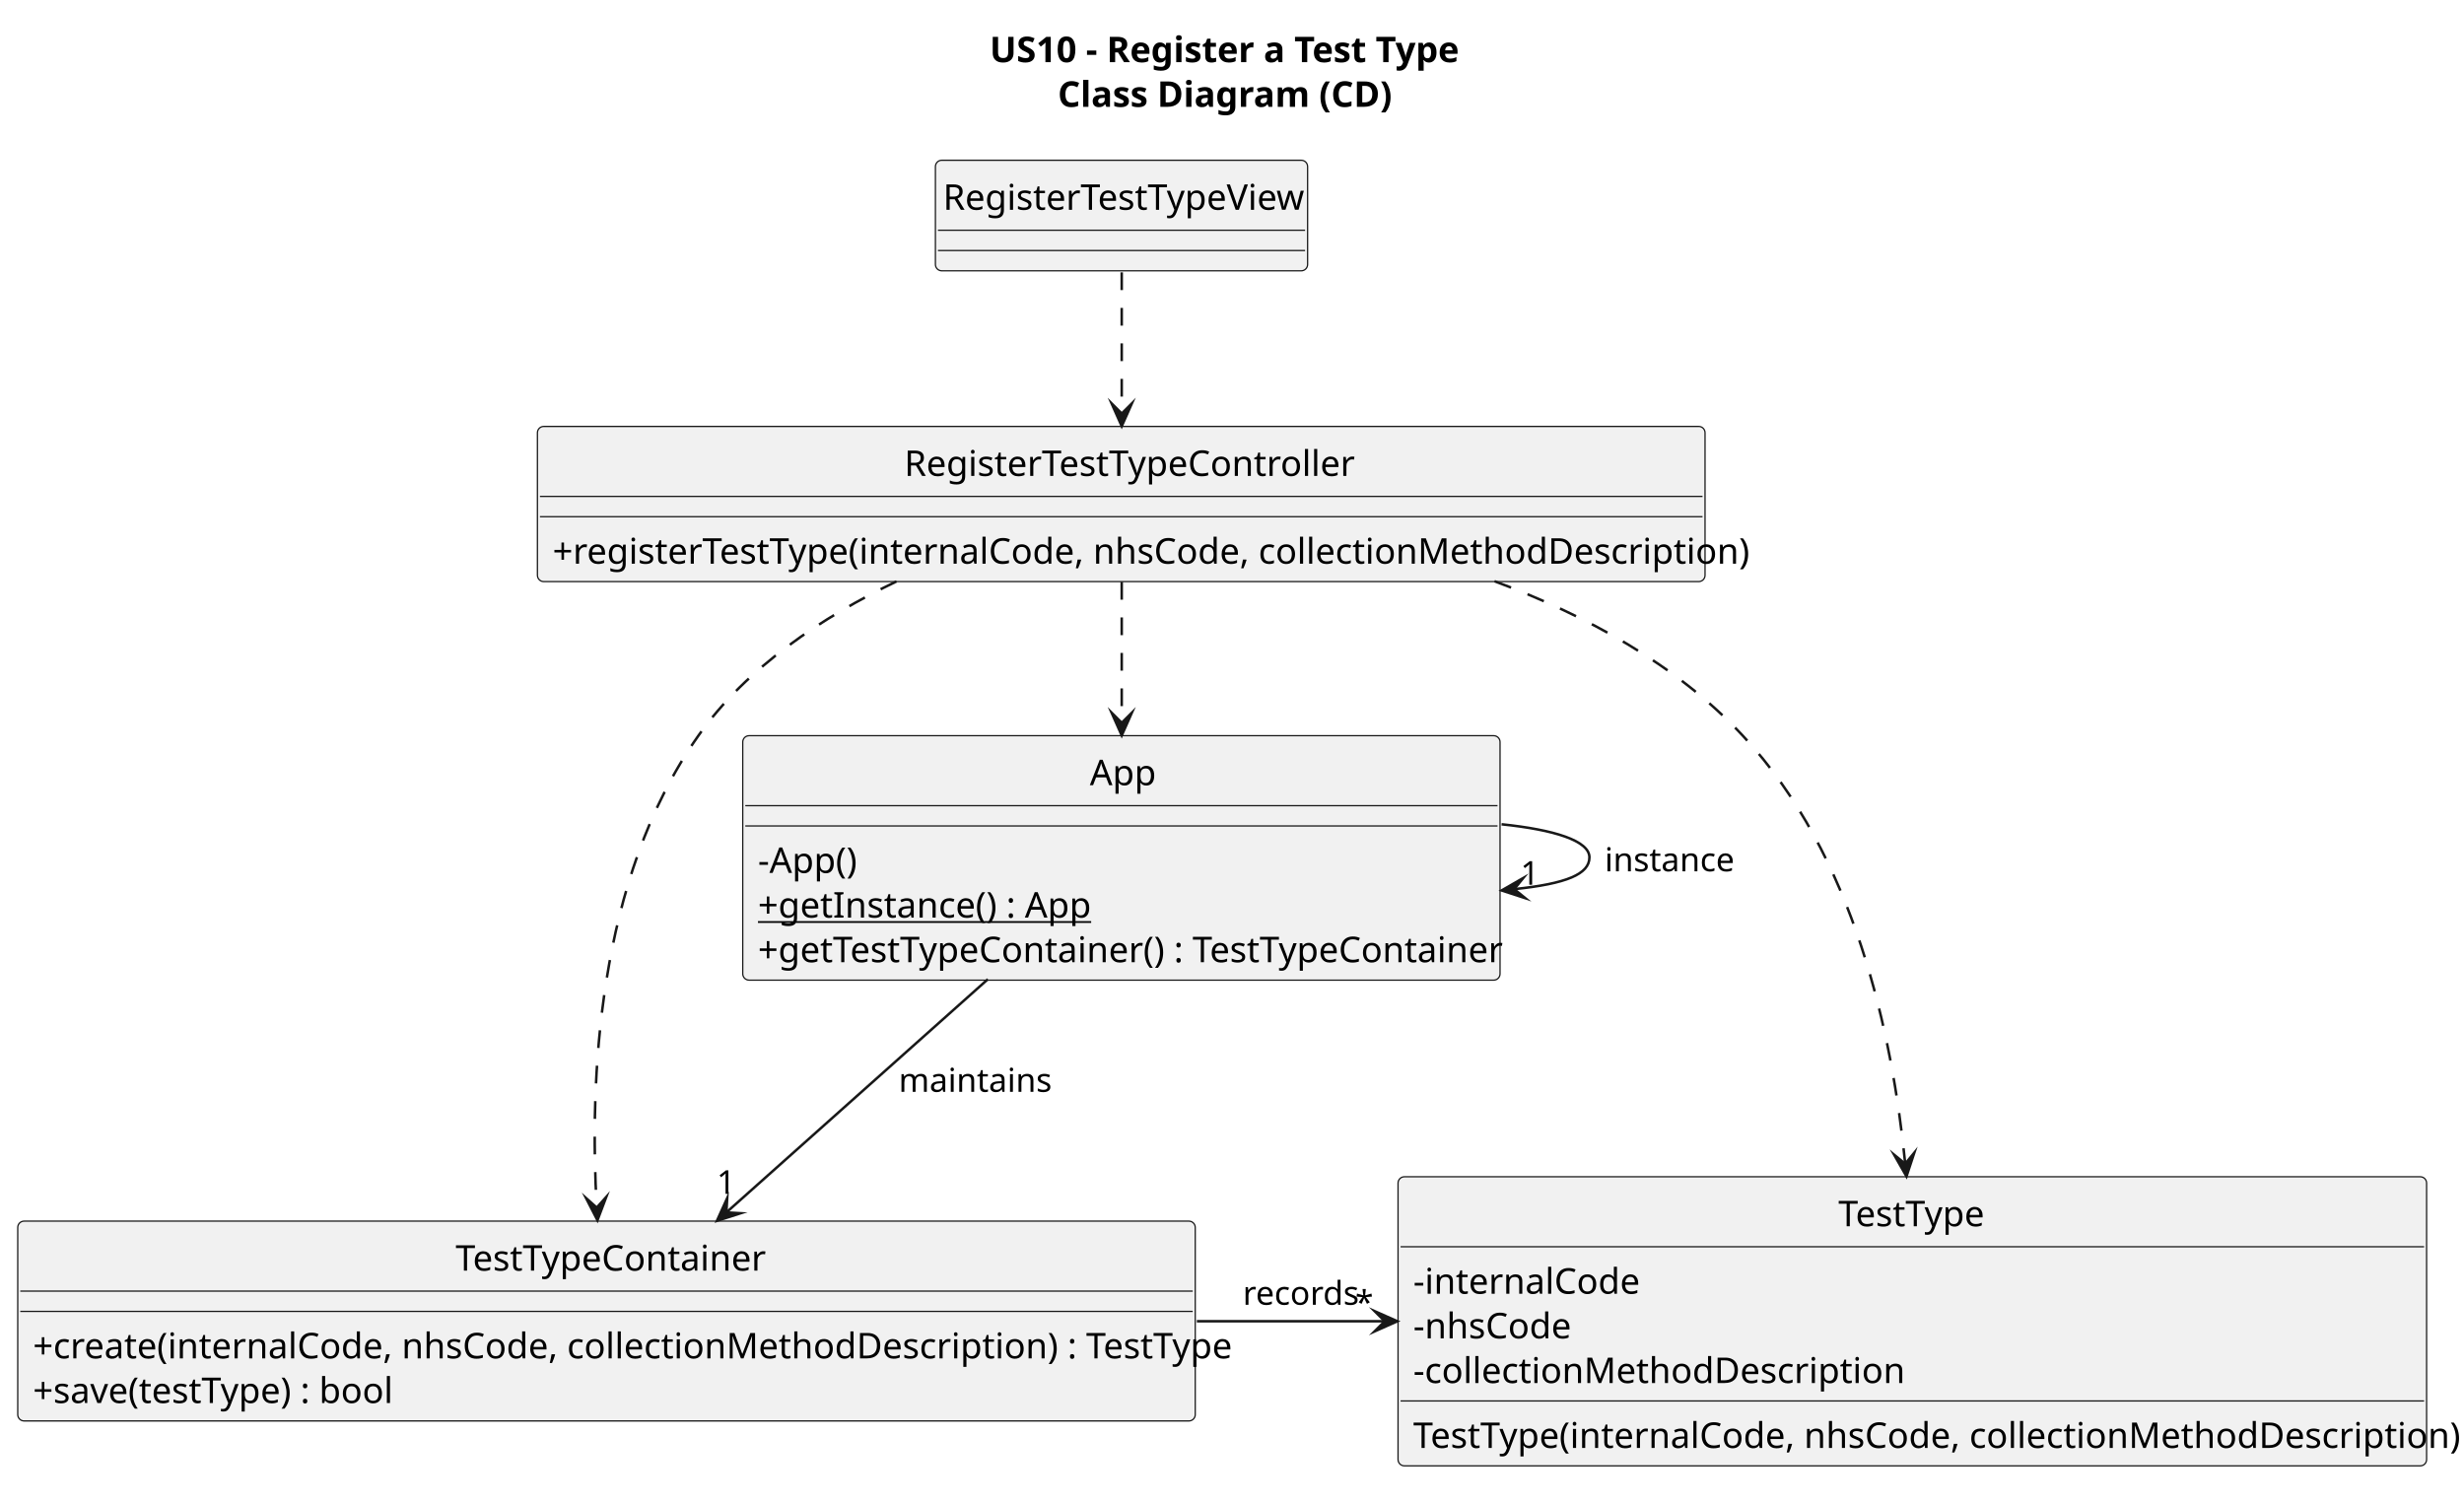
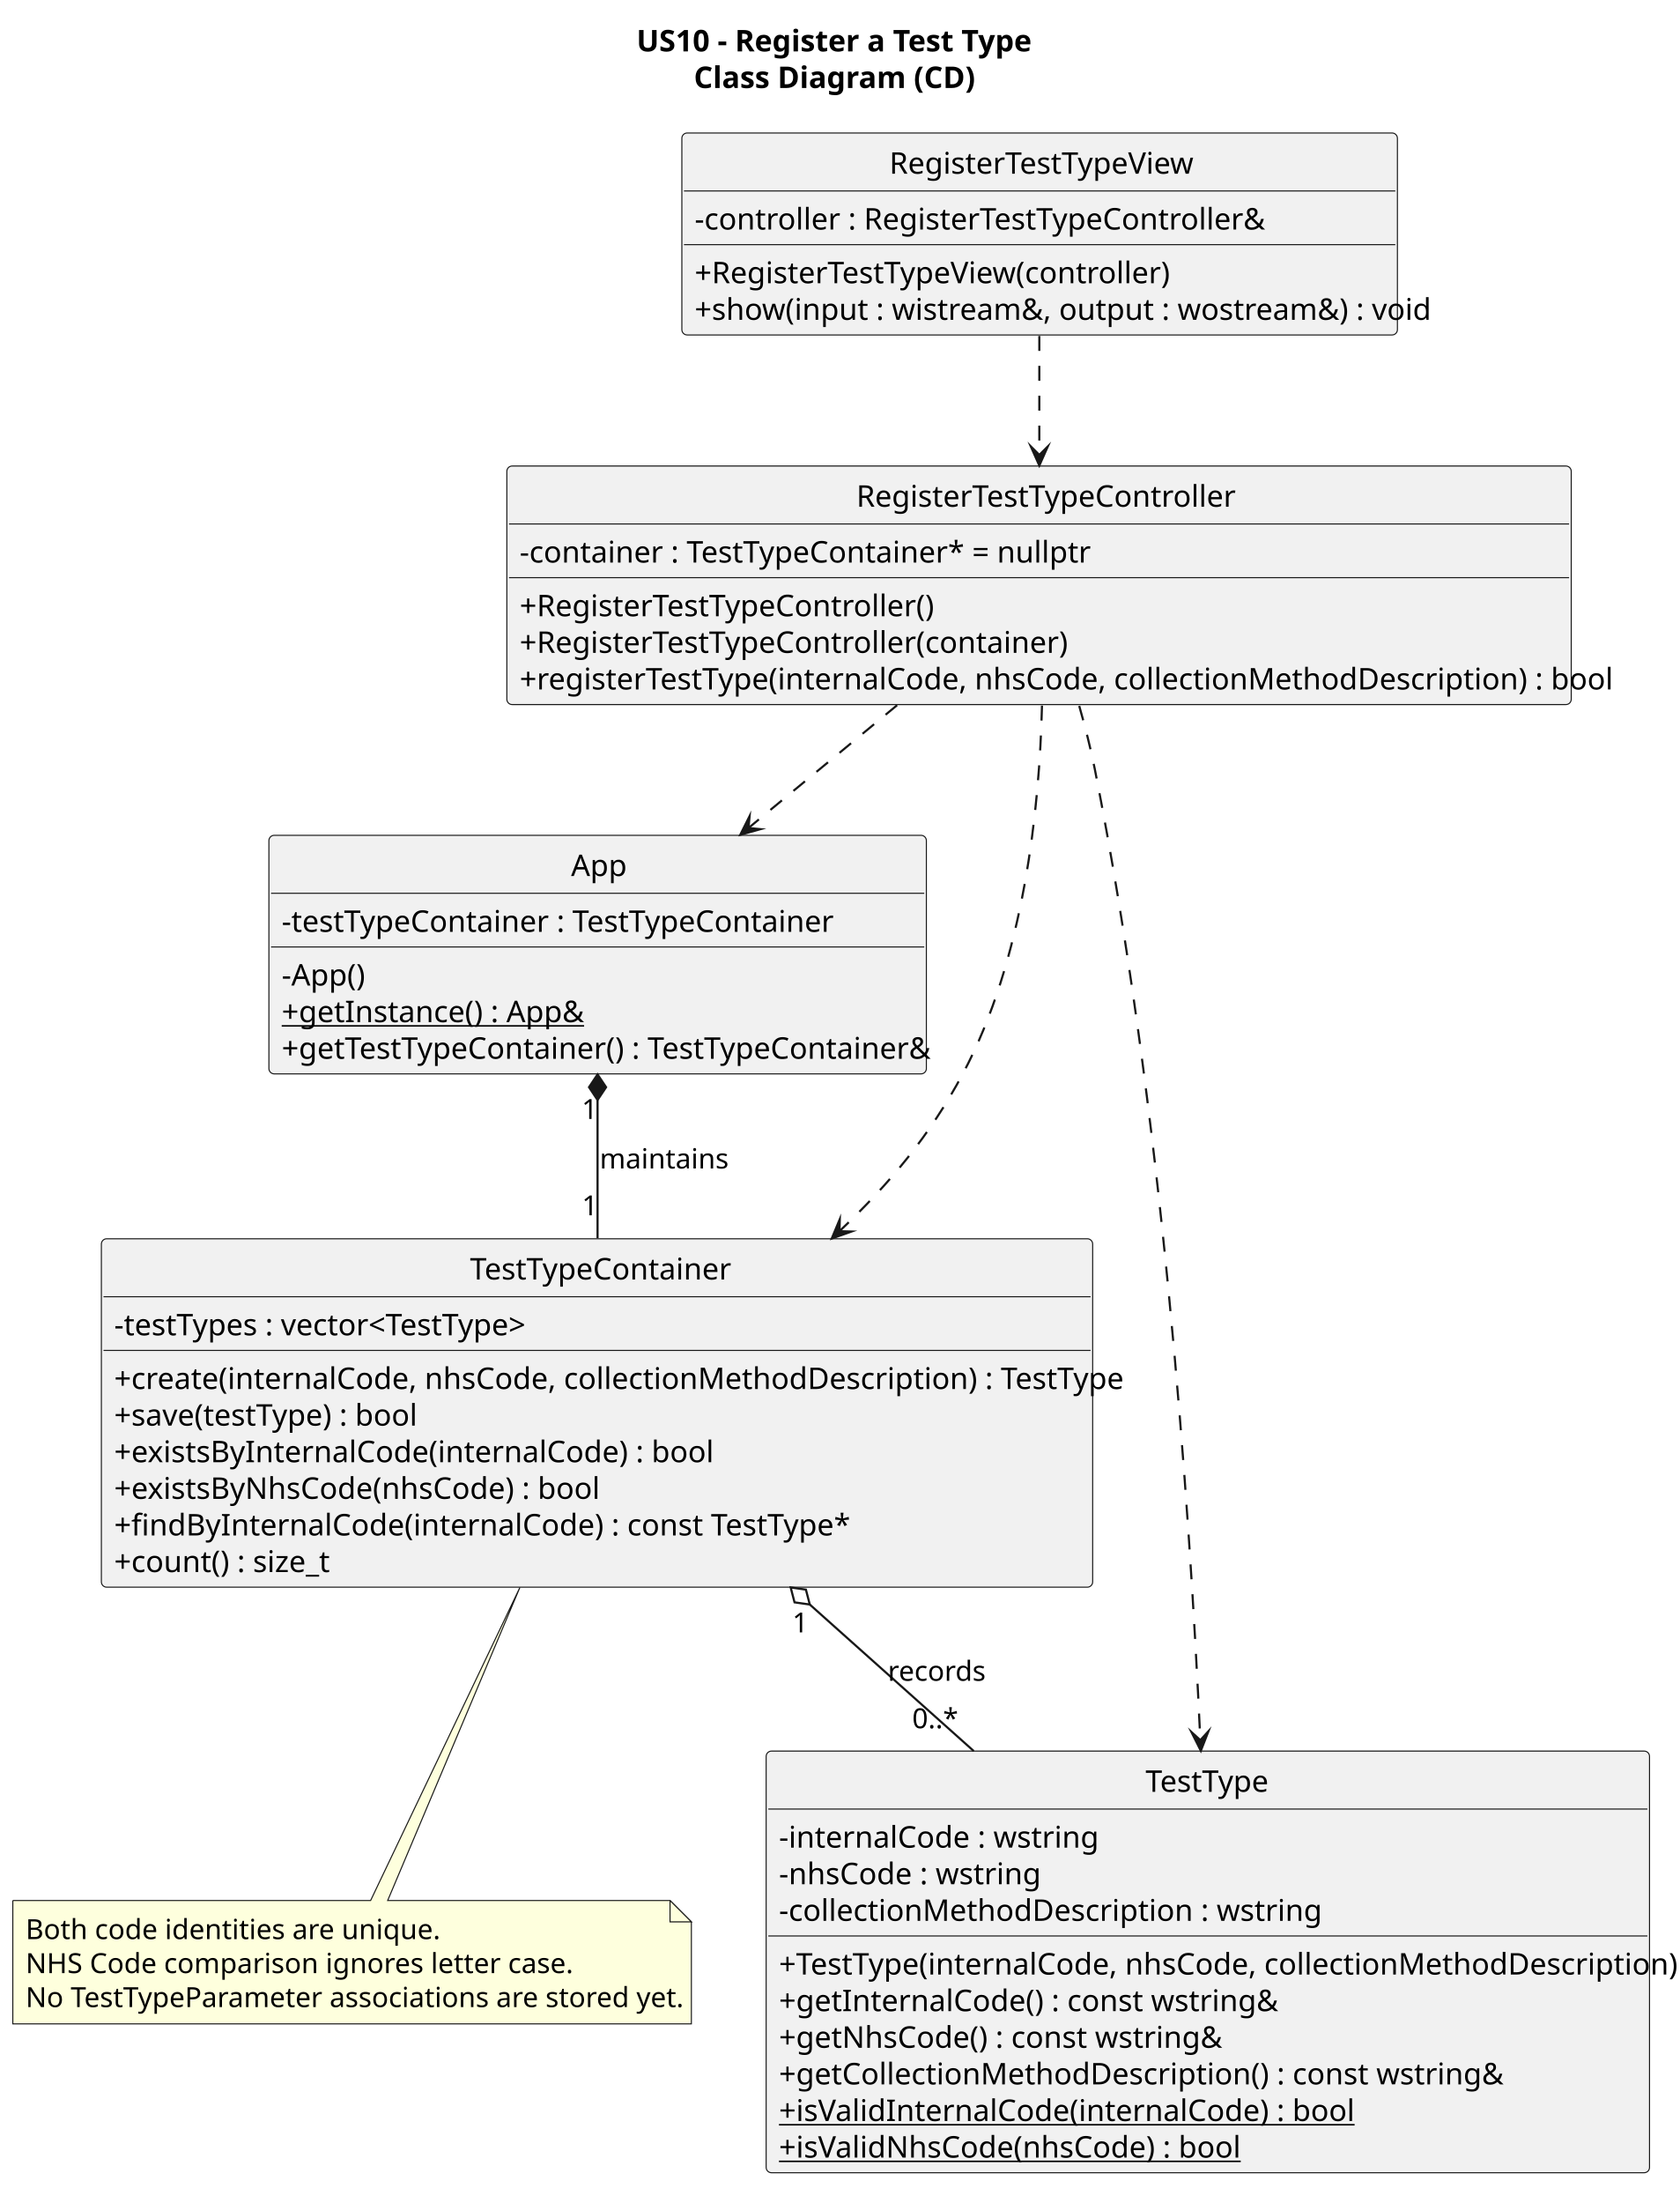
- <svg xmlns="http://www.w3.org/2000/svg" version="1.1" data-diagram-type="CLASS" style="width:972px;height:593px;background:#FFFFFF;" width="972px" height="593px" viewBox="0 0 972 593" zoomAndPan="magnify" preserveAspectRatio="none" contentStyleType="text/css">
+ <svg xmlns="http://www.w3.org/2000/svg" version="1.1" data-diagram-type="CLASS" style="width:787px;height:1032px;background:#FFFFFF;" width="787px" height="1032px" viewBox="0 0 787 1032" zoomAndPan="magnify" preserveAspectRatio="none" contentStyleType="text/css">
  <defs />
  <g font-family="sans-serif" lengthAdjust="spacing">
    <g class="title" data-source-line="1">
-       <text x="390.425" y="24.533" fill="#000" font-size="14" textLength="184.399" font-weight="700">US10 - Register a Test Type</text>
-       <text x="417.273" y="42.143" fill="#000" font-size="14" textLength="130.703" font-weight="700">Class Diagram (CD)</text>
+       <text x="298.263" y="24.075" fill="#000" font-size="14" textLength="184.399" font-weight="700">US10 - Register a Test Type</text>
+       <text x="325.111" y="41.227" fill="#000" font-size="14" textLength="130.703" font-weight="700">Class Diagram (CD)</text>
    </g>
    <g class="entity" data-qualified-name="RegisterTestTypeView" id="ent0001" data-source-line="6">
-       <rect x="369" y="63.219" width="146.827" height="43.609" fill="#F1F1F1" style="stroke:#181818;stroke-width:0.5;" rx="2.5" ry="2.5" />
-       <text x="372" y="82.752" fill="#000" font-size="14" textLength="140.827">RegisterTestTypeView</text>
-       <line x1="370" y1="90.828" x2="514.827" y2="90.828" style="stroke:#181818;stroke-width:0.5;" />
-       <line x1="370" y1="98.828" x2="514.827" y2="98.828" style="stroke:#181818;stroke-width:0.5;" />
+       <rect x="319.5" y="62.303" width="335.299" height="94.605" fill="#F1F1F1" style="stroke:#181818;stroke-width:0.5;" rx="2.5" ry="2.5" />
+       <text x="416.736" y="81.378" fill="#000" font-size="14" textLength="140.827">RegisterTestTypeView</text>
+       <line x1="320.5" y1="89.454" x2="653.799" y2="89.454" style="stroke:#181818;stroke-width:0.5;" />
+       <text x="325.5" y="107.529" fill="#000" font-size="14" textLength="254.42">-controller : RegisterTestTypeController&amp;</text>
+       <line x1="320.5" y1="114.605" x2="653.799" y2="114.605" style="stroke:#181818;stroke-width:0.5;" />
+       <text x="325.5" y="132.681" fill="#000" font-size="14" textLength="215.906">+RegisterTestTypeView(controller)</text>
+       <text x="325.5" y="149.832" fill="#000" font-size="14" textLength="323.299">+show(input : wistream&amp;, output : wostream&amp;) : void</text>
    </g>
-     <g class="entity" data-qualified-name="RegisterTestTypeController" id="ent0002" data-source-line="9">
-       <rect x="212" y="168.219" width="460.608" height="61.219" fill="#F1F1F1" style="stroke:#181818;stroke-width:0.5;" rx="2.5" ry="2.5" />
-       <text x="356.718" y="187.752" fill="#000" font-size="14" textLength="171.172">RegisterTestTypeController</text>
-       <line x1="213" y1="195.828" x2="671.608" y2="195.828" style="stroke:#181818;stroke-width:0.5;" />
-       <line x1="213" y1="203.828" x2="671.608" y2="203.828" style="stroke:#181818;stroke-width:0.5;" />
-       <text x="218" y="222.361" fill="#000" font-size="14" textLength="448.608">+registerTestType(internalCode, nhsCode, collectionMethodDescription)</text>
+     <g class="entity" data-qualified-name="RegisterTestTypeController" id="ent0002" data-source-line="12">
+       <rect x="237.5" y="218.303" width="498.746" height="111.757" fill="#F1F1F1" style="stroke:#181818;stroke-width:0.5;" rx="2.5" ry="2.5" />
+       <text x="401.287" y="237.378" fill="#000" font-size="14" textLength="171.172">RegisterTestTypeController</text>
+       <line x1="238.5" y1="245.454" x2="735.246" y2="245.454" style="stroke:#181818;stroke-width:0.5;" />
+       <text x="243.5" y="263.529" fill="#000" font-size="14" textLength="252.513">-container : TestTypeContainer* = nullptr</text>
+       <line x1="238.5" y1="270.605" x2="735.246" y2="270.605" style="stroke:#181818;stroke-width:0.5;" />
+       <text x="243.5" y="288.681" fill="#000" font-size="14" textLength="188.672">+RegisterTestTypeController()</text>
+       <text x="243.5" y="305.832" fill="#000" font-size="14" textLength="246.265">+RegisterTestTypeController(container)</text>
+       <text x="243.5" y="322.983" fill="#000" font-size="14" textLength="486.746">+registerTestType(internalCode, nhsCode, collectionMethodDescription) : bool</text>
    </g>
-     <g class="entity" data-qualified-name="App" id="ent0003" data-source-line="13">
-       <rect x="293" y="290.219" width="298.74" height="96.438" fill="#F1F1F1" style="stroke:#181818;stroke-width:0.5;" rx="2.5" ry="2.5" />
-       <text x="429.915" y="309.752" fill="#000" font-size="14" textLength="24.91">App</text>
-       <line x1="294" y1="317.828" x2="590.74" y2="317.828" style="stroke:#181818;stroke-width:0.5;" />
-       <line x1="294" y1="325.828" x2="590.74" y2="325.828" style="stroke:#181818;stroke-width:0.5;" />
-       <text x="299" y="344.361" fill="#000" font-size="14" textLength="38.896">-App()</text>
-       <text x="299" y="361.971" fill="#000" font-size="14" textLength="126.465" text-decoration="underline">+getInstance() : App</text>
-       <text x="299" y="379.58" fill="#000" font-size="14" textLength="286.74">+getTestTypeContainer() : TestTypeContainer</text>
+     <g class="entity" data-qualified-name="App" id="ent0003" data-source-line="19">
+       <rect x="126" y="391.303" width="308.078" height="111.757" fill="#F1F1F1" style="stroke:#181818;stroke-width:0.5;" rx="2.5" ry="2.5" />
+       <text x="267.584" y="410.378" fill="#000" font-size="14" textLength="24.91">App</text>
+       <line x1="127" y1="418.454" x2="433.078" y2="418.454" style="stroke:#181818;stroke-width:0.5;" />
+       <text x="132" y="436.529" fill="#000" font-size="14" textLength="249.778">-testTypeContainer : TestTypeContainer</text>
+       <line x1="127" y1="443.605" x2="433.078" y2="443.605" style="stroke:#181818;stroke-width:0.5;" />
+       <text x="132" y="461.681" fill="#000" font-size="14" textLength="38.896">-App()</text>
+       <text x="132" y="478.832" fill="#000" font-size="14" textLength="135.803" text-decoration="underline">+getInstance() : App&amp;</text>
+       <text x="132" y="495.983" fill="#000" font-size="14" textLength="296.078">+getTestTypeContainer() : TestTypeContainer&amp;</text>
    </g>
-     <g class="entity" data-qualified-name="TestTypeContainer" id="ent0004" data-source-line="19">
-       <rect x="7" y="481.719" width="464.505" height="78.828" fill="#F1F1F1" style="stroke:#181818;stroke-width:0.5;" rx="2.5" ry="2.5" />
-       <text x="179.725" y="501.252" fill="#000" font-size="14" textLength="119.055">TestTypeContainer</text>
-       <line x1="8" y1="509.328" x2="470.505" y2="509.328" style="stroke:#181818;stroke-width:0.5;" />
-       <line x1="8" y1="517.328" x2="470.505" y2="517.328" style="stroke:#181818;stroke-width:0.5;" />
-       <text x="13" y="535.861" fill="#000" font-size="14" textLength="452.505">+create(internalCode, nhsCode, collectionMethodDescription) : TestType</text>
-       <text x="13" y="553.471" fill="#000" font-size="14" textLength="138.899">+save(testType) : bool</text>
+     <g class="entity" data-qualified-name="TestTypeContainer" id="ent0004" data-source-line="26">
+       <rect x="47.5" y="580.303" width="464.505" height="163.211" fill="#F1F1F1" style="stroke:#181818;stroke-width:0.5;" rx="2.5" ry="2.5" />
+       <text x="220.225" y="599.378" fill="#000" font-size="14" textLength="119.055">TestTypeContainer</text>
+       <line x1="48.5" y1="607.454" x2="511.005" y2="607.454" style="stroke:#181818;stroke-width:0.5;" />
+       <text x="53.5" y="625.529" fill="#000" font-size="14" textLength="189.848">-testTypes : vector&lt;TestType&gt;</text>
+       <line x1="48.5" y1="632.605" x2="511.005" y2="632.605" style="stroke:#181818;stroke-width:0.5;" />
+       <text x="53.5" y="650.681" fill="#000" font-size="14" textLength="452.505">+create(internalCode, nhsCode, collectionMethodDescription) : TestType</text>
+       <text x="53.5" y="667.832" fill="#000" font-size="14" textLength="138.899">+save(testType) : bool</text>
+       <text x="53.5" y="684.983" fill="#000" font-size="14" textLength="267.313">+existsByInternalCode(internalCode) : bool</text>
+       <text x="53.5" y="702.135" fill="#000" font-size="14" textLength="222.168">+existsByNhsCode(nhsCode) : bool</text>
+       <text x="53.5" y="719.286" fill="#000" font-size="14" textLength="328.781">+findByInternalCode(internalCode) : const TestType*</text>
+       <text x="53.5" y="736.438" fill="#000" font-size="14" textLength="99.989">+count() : size_t</text>
    </g>
-     <g class="entity" data-qualified-name="TestType" id="ent0005" data-source-line="24">
-       <rect x="551.5" y="464.219" width="405.75" height="114.047" fill="#F1F1F1" style="stroke:#181818;stroke-width:0.5;" rx="2.5" ry="2.5" />
-       <text x="725.199" y="483.752" fill="#000" font-size="14" textLength="58.352">TestType</text>
-       <line x1="552.5" y1="491.828" x2="956.25" y2="491.828" style="stroke:#181818;stroke-width:0.5;" />
-       <text x="557.5" y="510.361" fill="#000" font-size="14" textLength="84.048">-internalCode</text>
-       <text x="557.5" y="527.971" fill="#000" font-size="14" textLength="60.703">-nhsCode</text>
-       <text x="557.5" y="545.58" fill="#000" font-size="14" textLength="179.751">-collectionMethodDescription</text>
-       <line x1="552.5" y1="552.656" x2="956.25" y2="552.656" style="stroke:#181818;stroke-width:0.5;" />
-       <text x="557.5" y="571.189" fill="#000" font-size="14" textLength="393.75">TestType(internalCode, nhsCode, collectionMethodDescription)</text>
+     <g class="entity" data-qualified-name="TestType" id="ent0005" data-source-line="36">
+       <rect x="359" y="820.303" width="413.926" height="197.514" fill="#F1F1F1" style="stroke:#181818;stroke-width:0.5;" rx="2.5" ry="2.5" />
+       <text x="536.787" y="839.378" fill="#000" font-size="14" textLength="58.352">TestType</text>
+       <line x1="360" y1="847.454" x2="771.926" y2="847.454" style="stroke:#181818;stroke-width:0.5;" />
+       <text x="365" y="865.529" fill="#000" font-size="14" textLength="140.062">-internalCode : wstring</text>
+       <text x="365" y="882.681" fill="#000" font-size="14" textLength="116.717">-nhsCode : wstring</text>
+       <text x="365" y="899.832" fill="#000" font-size="14" textLength="235.765">-collectionMethodDescription : wstring</text>
+       <line x1="360" y1="906.908" x2="771.926" y2="906.908" style="stroke:#181818;stroke-width:0.5;" />
+       <text x="365" y="924.983" fill="#000" font-size="14" textLength="401.926">+TestType(internalCode, nhsCode, collectionMethodDescription)</text>
+       <text x="365" y="942.135" fill="#000" font-size="14" textLength="219.83">+getInternalCode() : const wstring&amp;</text>
+       <text x="365" y="959.286" fill="#000" font-size="14" textLength="198.03">+getNhsCode() : const wstring&amp;</text>
+       <text x="365" y="976.438" fill="#000" font-size="14" textLength="317.864">+getCollectionMethodDescription() : const wstring&amp;</text>
+       <text x="365" y="993.589" fill="#000" font-size="14" textLength="256.43" text-decoration="underline">+isValidInternalCode(internalCode) : bool</text>
+       <text x="365" y="1010.74" fill="#000" font-size="14" textLength="211.285" text-decoration="underline">+isValidNhsCode(nhsCode) : bool</text>
    </g>
-     <g class="link" data-entity-1="ent0001" data-entity-2="ent0002" id="lnk6" data-source-line="31" data-link-type="dependency">
-       <path d="M442.5,107.449 C442.5,124.639 442.5,144.039 442.5,163.139" style="stroke:#181818;stroke-width:1;stroke-dasharray:7,7;" fill="none" id="RegisterTestTypeView-to-RegisterTestTypeController" codeLine="31" />
-       <polygon points="442.5,168.139,446.5,159.139,442.5,163.139,438.5,159.139,442.5,168.139" fill="#181818" style="stroke:#181818;stroke-width:1;stroke-linejoin:miter;stroke-miterlimit:10;" />
+     <g class="entity" data-qualified-name="GMN12" id="ent0013" data-source-line="57">
+       <path d="M6,890.303 L6,948.082 A0,0 0 0 0 6,948.082 L323.962,948.082 A0,0 0 0 0 323.962,948.082 L323.962,900.303 L313.962,890.303 L181.66,890.303 L243.61,743.643 L173.66,890.303 L6,890.303 A0,0 0 0 0 6,890.303" style="stroke:#181818;stroke-width:0.5;" fill="#FEFFDD" />
+       <path d="M313.962,890.303 L313.962,900.303 L323.962,900.303 L313.962,890.303" style="stroke:#181818;stroke-width:0.5;" fill="#FEFFDD" />
+       <text x="12" y="908.373" fill="#000" font-size="13" textLength="182.127">Both code identities are unique.</text>
+       <text x="12" y="924.299" fill="#000" font-size="13" textLength="246.391">NHS Code comparison ignores letter case.</text>
+       <text x="12" y="940.225" fill="#000" font-size="13" textLength="296.962">No TestTypeParameter associations are stored yet.</text>
    </g>
-     <g class="link" data-entity-1="ent0002" data-entity-2="ent0003" id="lnk7" data-source-line="32" data-link-type="dependency">
-       <path d="M442.5,229.559 C442.5,247.249 442.5,265.069 442.5,285.139" style="stroke:#181818;stroke-width:1;stroke-dasharray:7,7;" fill="none" id="RegisterTestTypeController-to-App" codeLine="32" />
-       <polygon points="442.5,290.139,446.5,281.139,442.5,285.139,438.5,281.139,442.5,290.139" fill="#181818" style="stroke:#181818;stroke-width:1;stroke-linejoin:miter;stroke-miterlimit:10;" />
+     <g class="link" data-entity-1="ent0001" data-entity-2="ent0002" id="lnk6" data-source-line="48" data-link-type="dependency">
+       <path d="M487,157.373 C487,176.313 487,193.353 487,213.103" style="stroke:#181818;stroke-width:1;stroke-dasharray:7,7;" fill="none" id="RegisterTestTypeView-to-RegisterTestTypeController" codeLine="48" />
+       <polygon points="487,218.103,491,209.103,487,213.103,483,209.103,487,218.103" fill="#181818" style="stroke:#181818;stroke-width:1;stroke-linejoin:miter;stroke-miterlimit:10;" />
    </g>
-     <g class="link" data-entity-1="ent0002" data-entity-2="ent0004" id="lnk8" data-source-line="33" data-link-type="dependency">
-       <path d="M353.66,229.359 C324.46,243.379 294.61,263.149 275.5,290.219 C235.17,347.339 232.628,427.307 235.398,476.387" style="stroke:#181818;stroke-width:1;stroke-dasharray:7,7;" fill="none" id="RegisterTestTypeController-to-TestTypeContainer" codeLine="33" />
-       <polygon points="235.68,481.379,239.167,472.168,235.398,476.387,231.179,472.618,235.68,481.379" fill="#181818" style="stroke:#181818;stroke-width:1;stroke-linejoin:miter;stroke-miterlimit:10;" />
+     <g class="link" data-entity-1="ent0002" data-entity-2="ent0003" id="lnk7" data-source-line="49" data-link-type="dependency">
+       <path d="M420.36,330.353 C396.84,349.783 374.255,368.438 350.725,387.878" style="stroke:#181818;stroke-width:1;stroke-dasharray:7,7;" fill="none" id="RegisterTestTypeController-to-App" codeLine="49" />
+       <polygon points="346.87,391.063,356.356,388.414,350.725,387.878,351.261,382.247,346.87,391.063" fill="#181818" style="stroke:#181818;stroke-width:1;stroke-linejoin:miter;stroke-miterlimit:10;" />
    </g>
-     <g class="link" data-entity-1="ent0002" data-entity-2="ent0005" id="lnk9" data-source-line="34" data-link-type="dependency">
-       <path d="M589.55,229.289 C625.6,242.689 661.3,262.109 687.5,290.219 C731.74,337.679 746.443,407.733 751.573,459.103" style="stroke:#181818;stroke-width:1;stroke-dasharray:7,7;" fill="none" id="RegisterTestTypeController-to-TestType" codeLine="34" />
-       <polygon points="752.07,464.079,755.156,454.726,751.573,459.103,747.195,455.521,752.07,464.079" fill="#181818" style="stroke:#181818;stroke-width:1;stroke-linejoin:miter;stroke-miterlimit:10;" />
+     <g class="link" data-entity-1="ent0002" data-entity-2="ent0004" id="lnk8" data-source-line="50" data-link-type="dependency">
+       <path d="M488.25,330.553 C487.1,378.833 479.84,449.423 451,503.303 C435.76,531.773 416.98,554.385 393.36,576.755" style="stroke:#181818;stroke-width:1;stroke-dasharray:7,7;" fill="none" id="RegisterTestTypeController-to-TestTypeContainer" codeLine="50" />
+       <polygon points="389.73,580.193,399.015,576.908,393.36,576.755,393.514,571.1,389.73,580.193" fill="#181818" style="stroke:#181818;stroke-width:1;stroke-linejoin:miter;stroke-miterlimit:10;" />
    </g>
-     <g class="link" data-entity-1="ent0003" data-entity-2="ent0003" id="lnk10" data-source-line="36" data-link-type="dependency">
-       <path d="M592.35,325.169 C613.12,327.319 627,331.669 627,338.219 C627,344.769 618.093,348.604 597.323,350.754" style="stroke:#181818;stroke-width:1;" fill="none" id="App-to-App" codeLine="36" />
-       <polygon points="592.35,351.269,601.714,354.321,597.323,350.754,600.89,346.363,592.35,351.269" fill="#181818" style="stroke:#181818;stroke-width:1;stroke-linejoin:miter;stroke-miterlimit:10;" />
-       <text x="633" y="343.714" fill="#000" font-size="13" textLength="48.42">instance</text>
-       <text x="599.79" y="349.006" fill="#000" font-size="13">1</text>
+     <g class="link" data-entity-1="ent0002" data-entity-2="ent0005" id="lnk9" data-source-line="51" data-link-type="dependency">
+       <path d="M505.7,330.673 C508.49,340.463 511.08,350.613 513,360.303 C544.56,519.473 557.269,703.038 562.449,815.168" style="stroke:#181818;stroke-width:1;stroke-dasharray:7,7;" fill="none" id="RegisterTestTypeController-to-TestType" codeLine="51" />
+       <polygon points="562.68,820.163,566.26,810.988,562.449,815.168,558.269,811.357,562.68,820.163" fill="#181818" style="stroke:#181818;stroke-width:1;stroke-linejoin:miter;stroke-miterlimit:10;" />
    </g>
-     <g class="link" data-entity-1="ent0003" data-entity-2="ent0004" id="lnk11" data-source-line="37" data-link-type="dependency">
-       <path d="M389.69,386.299 C356.45,415.949 317.802,450.401 286.542,478.281" style="stroke:#181818;stroke-width:1;" fill="none" id="App-to-TestTypeContainer" codeLine="37" />
-       <polygon points="282.81,481.609,292.189,478.603,286.542,478.281,286.864,472.633,282.81,481.609" fill="#181818" style="stroke:#181818;stroke-width:1;stroke-linejoin:miter;stroke-miterlimit:10;" />
-       <text x="354.5" y="430.714" fill="#000" font-size="13" textLength="55.637">maintains</text>
-       <text x="282.715" y="470.966" fill="#000" font-size="13">1</text>
+     <g class="link" data-entity-1="ent0003" data-entity-2="ent0004" id="lnk10" data-source-line="53" data-link-type="composition">
+       <path d="M280,515.303 C280,538.673 280,554.383 280,580.003" style="stroke:#181818;stroke-width:1;" fill="none" id="App-backto-TestTypeContainer" codeLine="53" />
+       <polygon points="280,503.303,276,509.303,280,515.303,284,509.303,280,503.303" fill="#181818" style="stroke:#181818;stroke-width:1;stroke-linejoin:miter;stroke-miterlimit:10;" />
+       <text x="281" y="547.373" fill="#000" font-size="13" textLength="55.637">maintains</text>
+       <text x="272.583" y="524.183" fill="#000" font-size="13">1</text>
+       <text x="272.691" y="569.317" fill="#000" font-size="13">1</text>
    </g>
-     <g class="link" data-entity-1="ent0004" data-entity-2="ent0005" id="lnk12" data-source-line="38" data-link-type="dependency">
-       <path d="M472.14,521.219 C498.53,521.219 520.27,521.219 546.24,521.219" style="stroke:#181818;stroke-width:1;" fill="none" id="TestTypeContainer-to-TestType" codeLine="38" />
-       <polygon points="551.24,521.219,542.24,517.219,546.24,521.219,542.24,525.219,551.24,521.219" fill="#181818" style="stroke:#181818;stroke-width:1;stroke-linejoin:miter;stroke-miterlimit:10;" />
-       <text x="490.25" y="514.714" fill="#000" font-size="13" textLength="43.348">records</text>
-       <text x="534.596" y="518.383" fill="#000" font-size="13">*</text>
+     <g class="link" data-entity-1="ent0004" data-entity-2="ent0005" id="lnk11" data-source-line="54" data-link-type="aggregation">
+       <path d="M379.44,751.637 C406.69,775.977 427.94,794.963 456.29,820.293" style="stroke:#181818;stroke-width:1;" fill="none" id="TestTypeContainer-backto-TestType" codeLine="54" />
+       <polygon points="370.49,743.643,372.3,750.623,379.44,751.637,377.629,744.656,370.49,743.643" fill="none" style="stroke:#181818;stroke-width:1;stroke-linejoin:miter;stroke-miterlimit:10;" />
+       <text x="416" y="787.373" fill="#000" font-size="13" textLength="43.348">records</text>
+       <text x="371.27" y="764.701" fill="#000" font-size="13">1</text>
+       <text x="427.442" y="809.601" fill="#000" font-size="13" textLength="19.513">0..*</text>
    </g>
  </g>
</svg>
